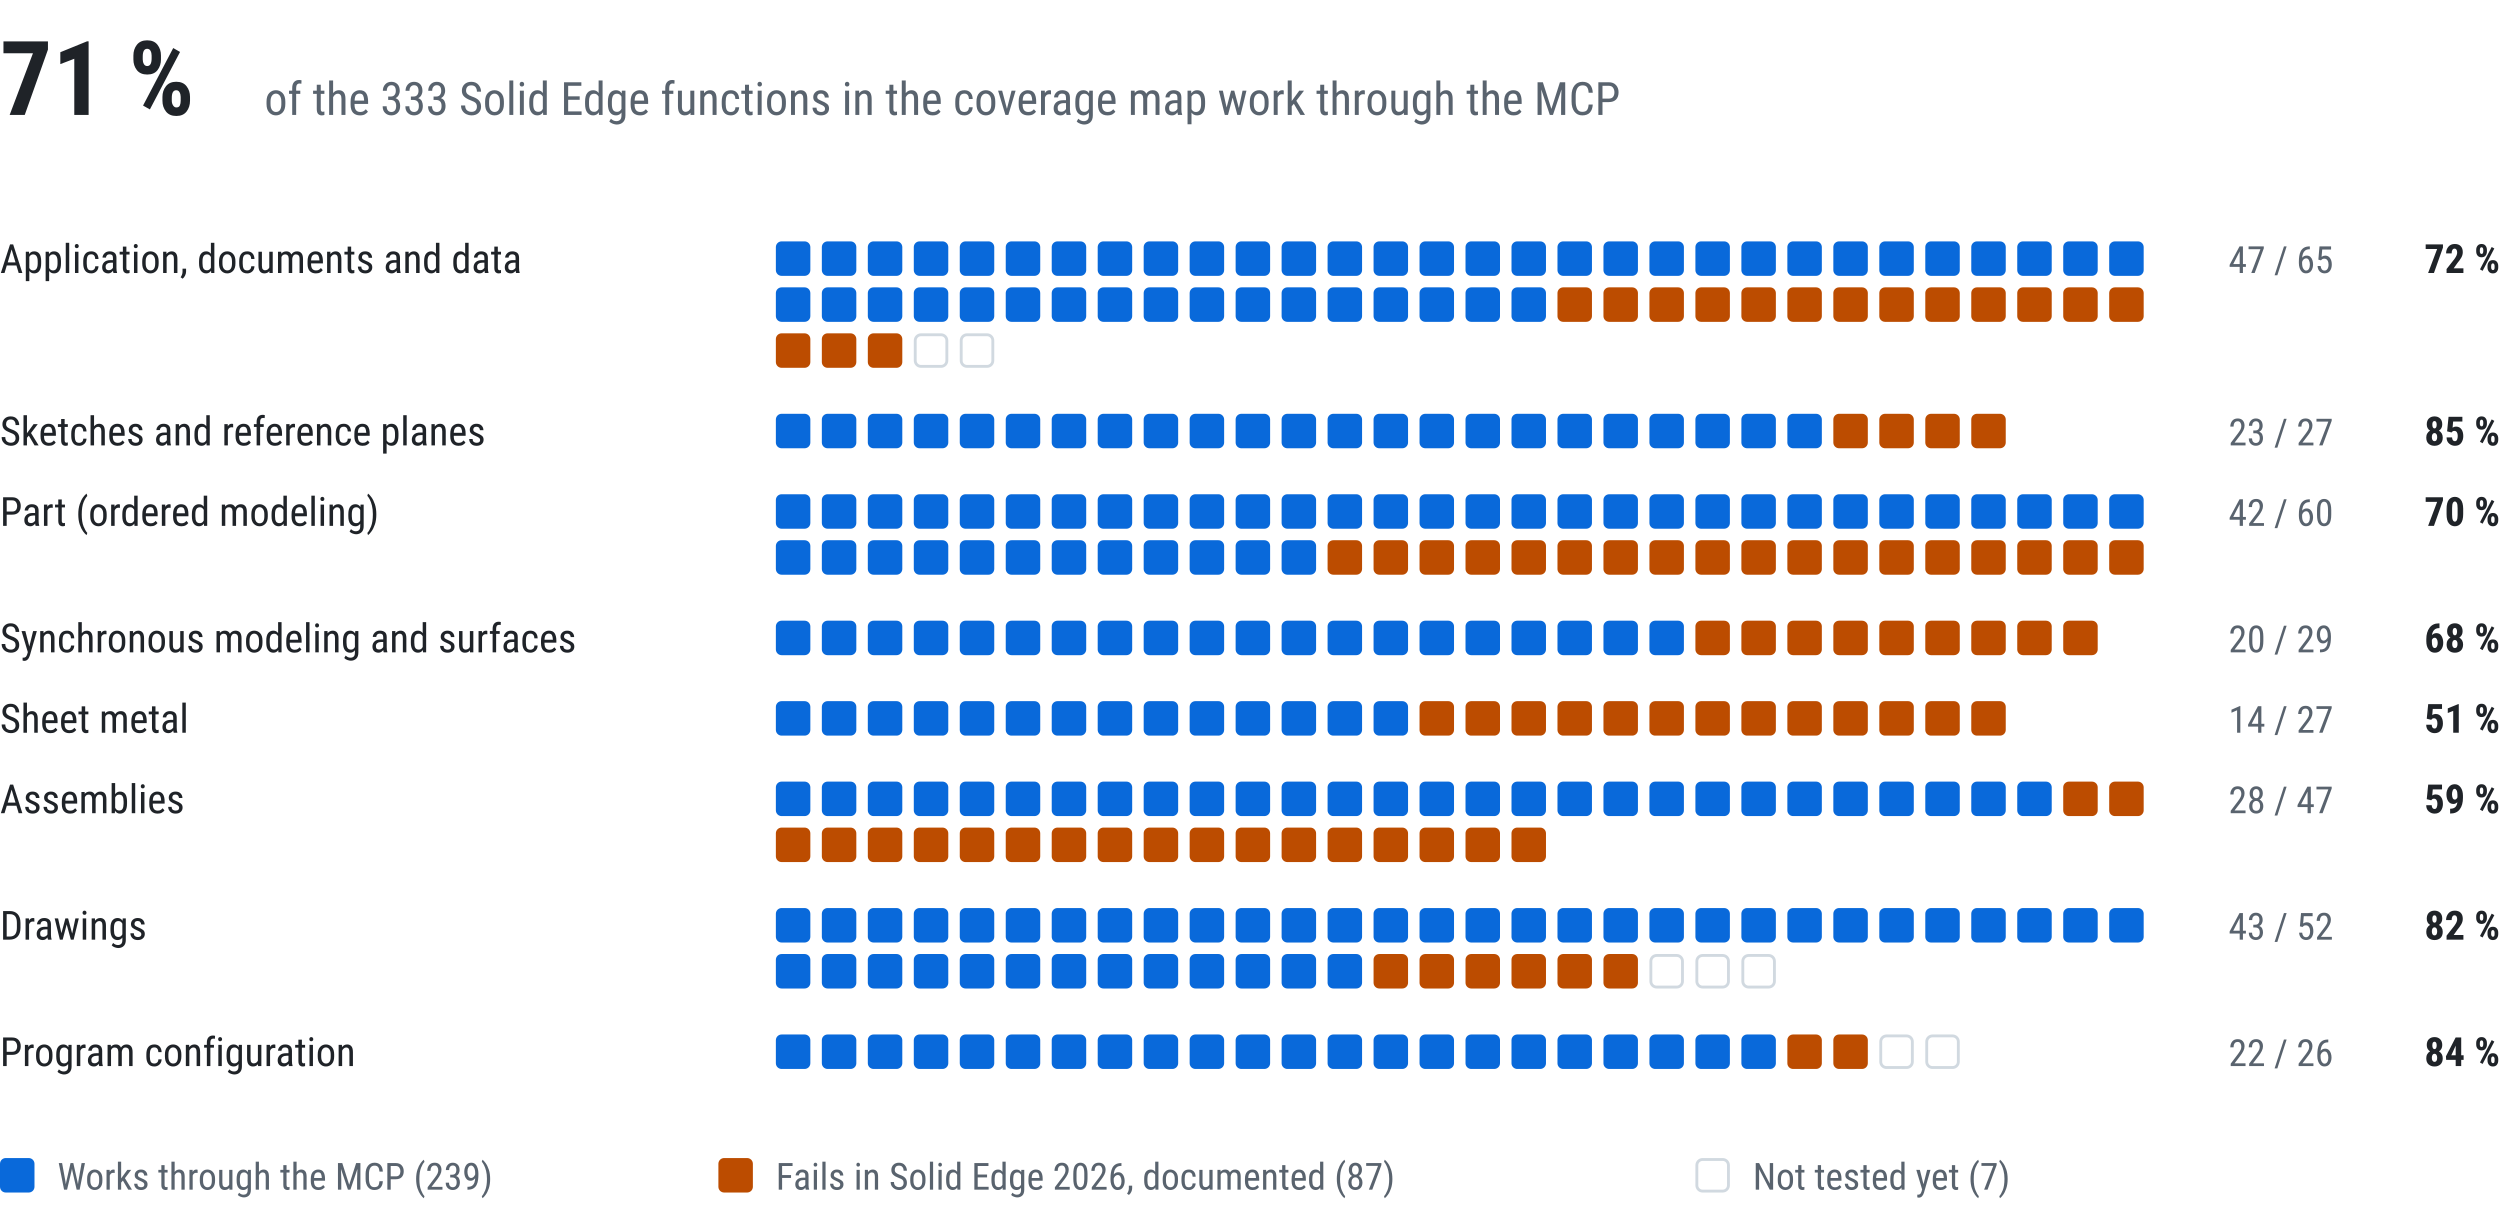
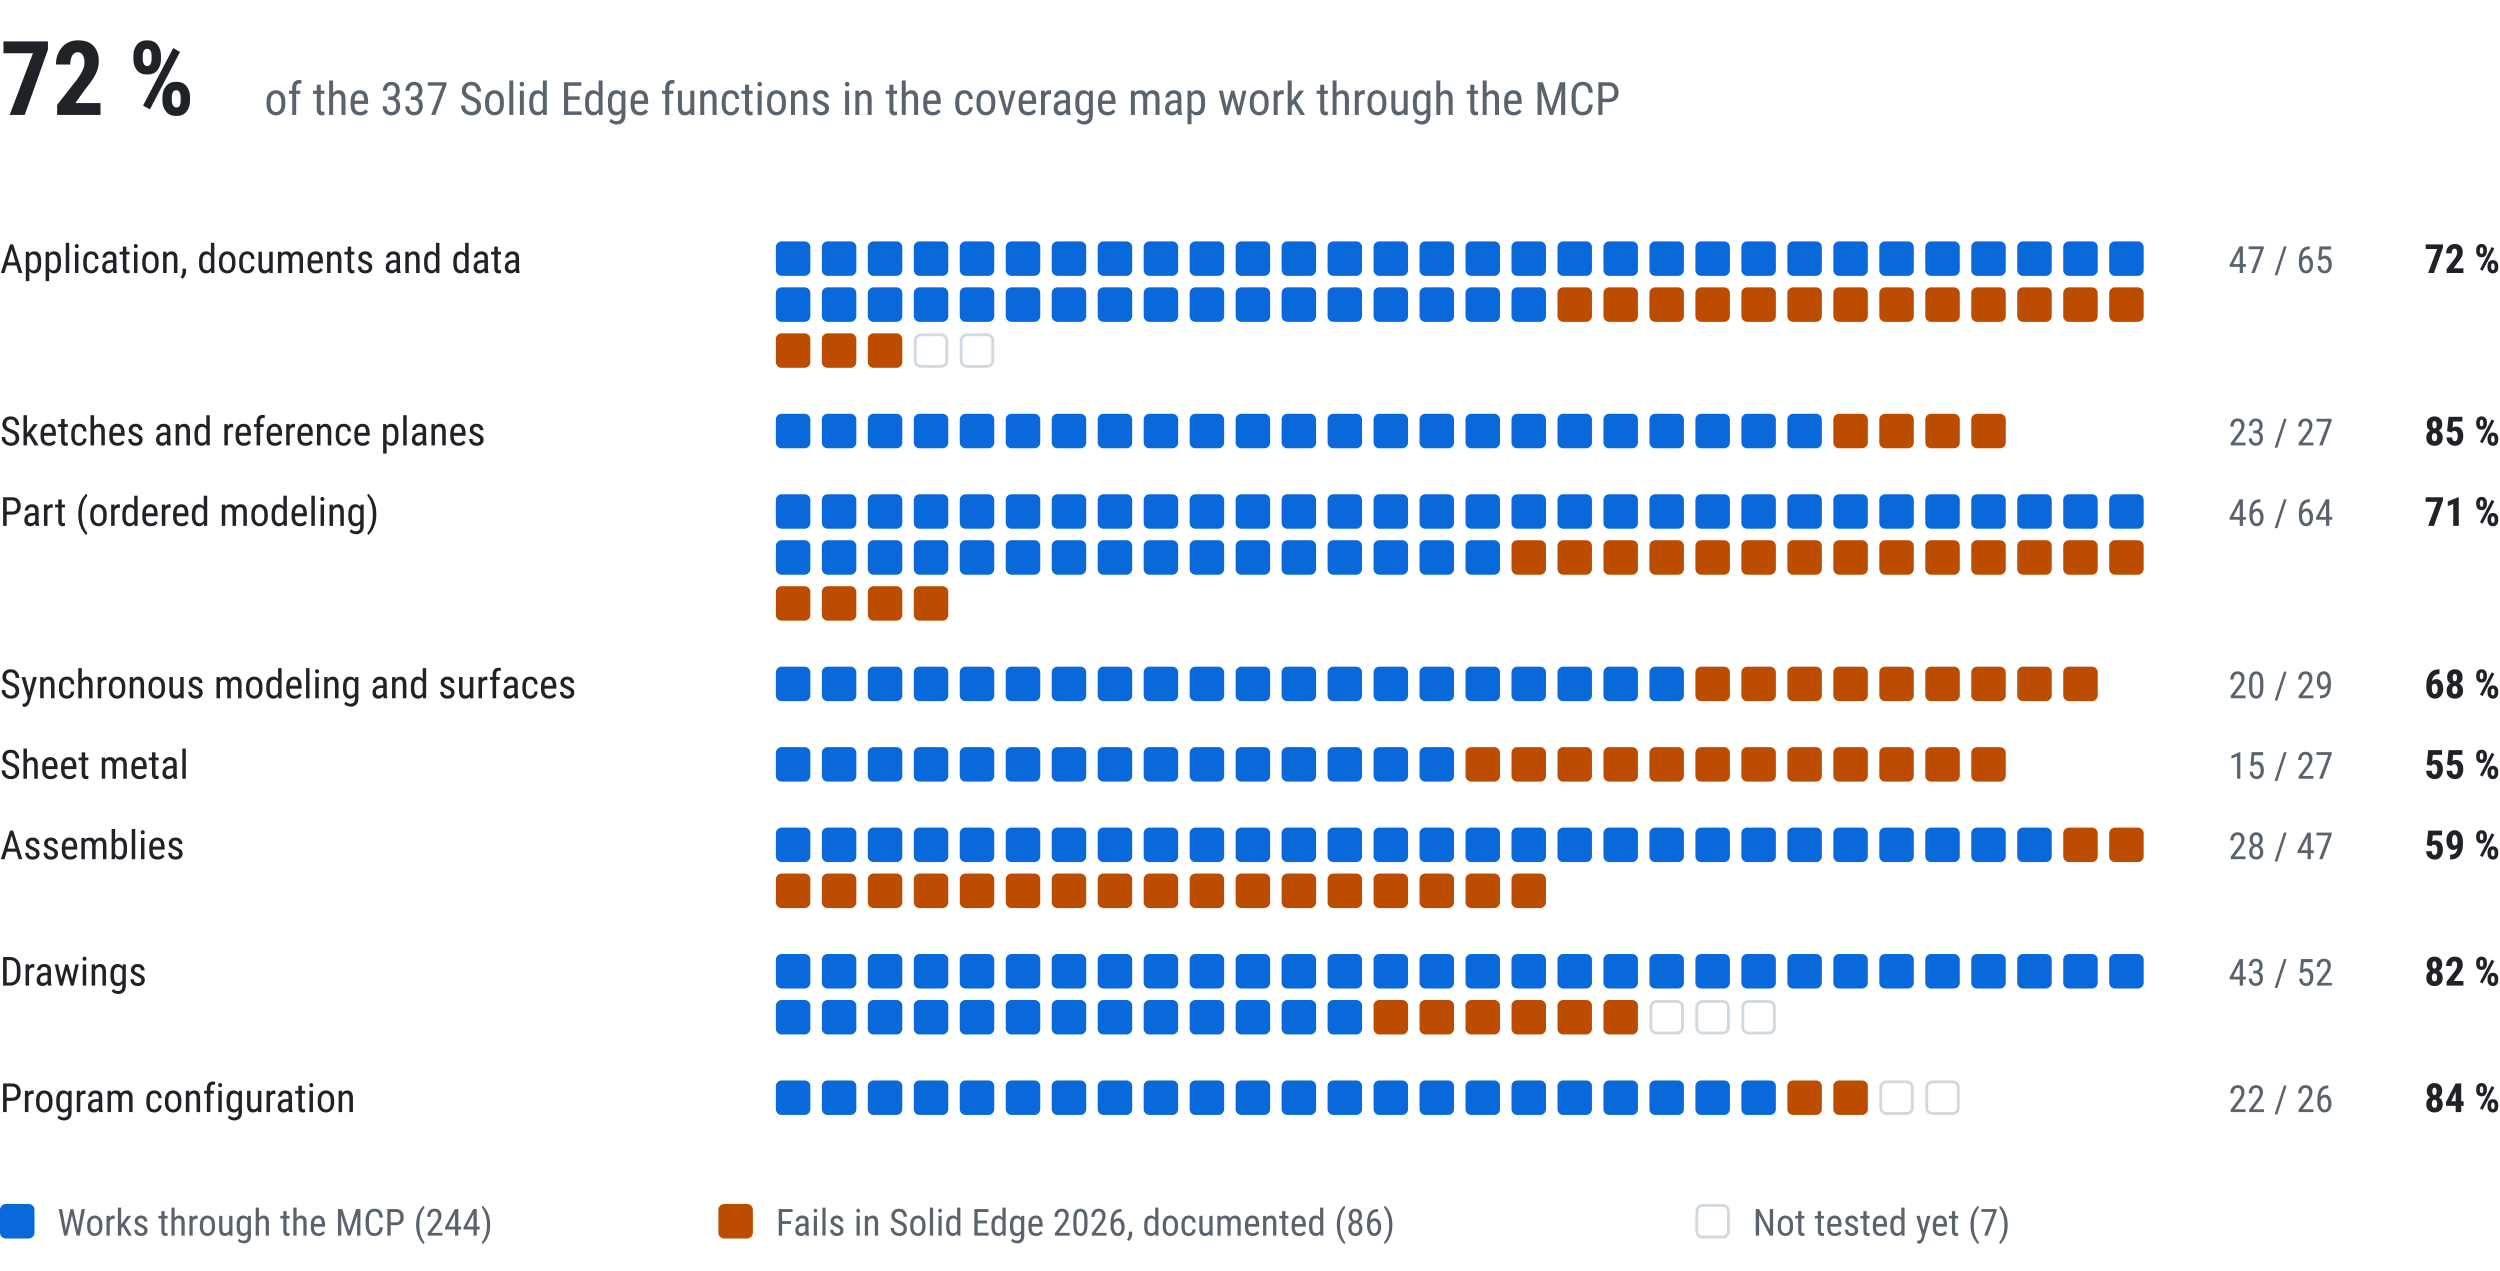
- <svg xmlns="http://www.w3.org/2000/svg" width="870" height="426" viewBox="0 0 870 426" role="img" aria-labelledby="title desc">
+ <svg xmlns="http://www.w3.org/2000/svg" width="870" height="442" viewBox="0 0 870 442" role="img" aria-labelledby="title desc">
  <g font-family="Bahnschrift, 'DIN Alternate', 'DIN 1451', D-DIN, Barlow, 'Roboto Condensed', 'Arial Narrow', sans-serif">
-     <text x="0" y="40" font-size="36" font-weight="600" fill="#1f2328">71 %</text>
-     <text x="92" y="40" font-size="16" fill="#59636e">of the 333 Solid Edge functions in the coverage map work through the MCP</text>
+     <text x="0" y="40" font-size="36" font-weight="600" fill="#1f2328">72 %</text>
+     <text x="92" y="40" font-size="16" fill="#59636e">of the 337 Solid Edge functions in the coverage map work through the MCP</text>
    <text x="0" y="95" font-size="14" fill="#1f2328">Application, documents and data</text>
    <rect x="270" y="84" width="12" height="12" rx="2" fill="#0969da" />
    <rect x="286" y="84" width="12" height="12" rx="2" fill="#0969da" />
    <rect x="302" y="84" width="12" height="12" rx="2" fill="#0969da" />
    <rect x="318" y="84" width="12" height="12" rx="2" fill="#0969da" />
    <rect x="334" y="84" width="12" height="12" rx="2" fill="#0969da" />
    <rect x="350" y="84" width="12" height="12" rx="2" fill="#0969da" />
    <rect x="366" y="84" width="12" height="12" rx="2" fill="#0969da" />
    <rect x="382" y="84" width="12" height="12" rx="2" fill="#0969da" />
    <rect x="398" y="84" width="12" height="12" rx="2" fill="#0969da" />
    <rect x="414" y="84" width="12" height="12" rx="2" fill="#0969da" />
    <rect x="430" y="84" width="12" height="12" rx="2" fill="#0969da" />
    <rect x="446" y="84" width="12" height="12" rx="2" fill="#0969da" />
    <rect x="462" y="84" width="12" height="12" rx="2" fill="#0969da" />
    <rect x="478" y="84" width="12" height="12" rx="2" fill="#0969da" />
    <rect x="494" y="84" width="12" height="12" rx="2" fill="#0969da" />
    <rect x="510" y="84" width="12" height="12" rx="2" fill="#0969da" />
    <rect x="526" y="84" width="12" height="12" rx="2" fill="#0969da" />
    <rect x="542" y="84" width="12" height="12" rx="2" fill="#0969da" />
    <rect x="558" y="84" width="12" height="12" rx="2" fill="#0969da" />
    <rect x="574" y="84" width="12" height="12" rx="2" fill="#0969da" />
    <rect x="590" y="84" width="12" height="12" rx="2" fill="#0969da" />
    <rect x="606" y="84" width="12" height="12" rx="2" fill="#0969da" />
    <rect x="622" y="84" width="12" height="12" rx="2" fill="#0969da" />
    <rect x="638" y="84" width="12" height="12" rx="2" fill="#0969da" />
    <rect x="654" y="84" width="12" height="12" rx="2" fill="#0969da" />
    <rect x="670" y="84" width="12" height="12" rx="2" fill="#0969da" />
    <rect x="686" y="84" width="12" height="12" rx="2" fill="#0969da" />
    <rect x="702" y="84" width="12" height="12" rx="2" fill="#0969da" />
    <rect x="718" y="84" width="12" height="12" rx="2" fill="#0969da" />
    <rect x="734" y="84" width="12" height="12" rx="2" fill="#0969da" />
    <rect x="270" y="100" width="12" height="12" rx="2" fill="#0969da" />
    <rect x="286" y="100" width="12" height="12" rx="2" fill="#0969da" />
    <rect x="302" y="100" width="12" height="12" rx="2" fill="#0969da" />
    <rect x="318" y="100" width="12" height="12" rx="2" fill="#0969da" />
    <rect x="334" y="100" width="12" height="12" rx="2" fill="#0969da" />
    <rect x="350" y="100" width="12" height="12" rx="2" fill="#0969da" />
    <rect x="366" y="100" width="12" height="12" rx="2" fill="#0969da" />
    <rect x="382" y="100" width="12" height="12" rx="2" fill="#0969da" />
    <rect x="398" y="100" width="12" height="12" rx="2" fill="#0969da" />
    <rect x="414" y="100" width="12" height="12" rx="2" fill="#0969da" />
    <rect x="430" y="100" width="12" height="12" rx="2" fill="#0969da" />
    <rect x="446" y="100" width="12" height="12" rx="2" fill="#0969da" />
    <rect x="462" y="100" width="12" height="12" rx="2" fill="#0969da" />
    <rect x="478" y="100" width="12" height="12" rx="2" fill="#0969da" />
    <rect x="494" y="100" width="12" height="12" rx="2" fill="#0969da" />
    <rect x="510" y="100" width="12" height="12" rx="2" fill="#0969da" />
    <rect x="526" y="100" width="12" height="12" rx="2" fill="#0969da" />
    <rect x="542" y="100" width="12" height="12" rx="2" fill="#bc4c00" />
    <rect x="558" y="100" width="12" height="12" rx="2" fill="#bc4c00" />
    <rect x="574" y="100" width="12" height="12" rx="2" fill="#bc4c00" />
    <rect x="590" y="100" width="12" height="12" rx="2" fill="#bc4c00" />
    <rect x="606" y="100" width="12" height="12" rx="2" fill="#bc4c00" />
    <rect x="622" y="100" width="12" height="12" rx="2" fill="#bc4c00" />
    <rect x="638" y="100" width="12" height="12" rx="2" fill="#bc4c00" />
    <rect x="654" y="100" width="12" height="12" rx="2" fill="#bc4c00" />
    <rect x="670" y="100" width="12" height="12" rx="2" fill="#bc4c00" />
    <rect x="686" y="100" width="12" height="12" rx="2" fill="#bc4c00" />
    <rect x="702" y="100" width="12" height="12" rx="2" fill="#bc4c00" />
    <rect x="718" y="100" width="12" height="12" rx="2" fill="#bc4c00" />
    <rect x="734" y="100" width="12" height="12" rx="2" fill="#bc4c00" />
    <rect x="270" y="116" width="12" height="12" rx="2" fill="#bc4c00" />
    <rect x="286" y="116" width="12" height="12" rx="2" fill="#bc4c00" />
    <rect x="302" y="116" width="12" height="12" rx="2" fill="#bc4c00" />
    <rect x="318.5" y="116.5" width="11" height="11" rx="2" fill="none" stroke="#d1d9e0" />
    <rect x="334.5" y="116.5" width="11" height="11" rx="2" fill="none" stroke="#d1d9e0" />
    <text x="812" y="95" font-size="13" text-anchor="end" fill="#59636e">47 / 65</text>
    <text x="870" y="95" font-size="14" font-weight="600" text-anchor="end" fill="#1f2328">72 %</text>
    <text x="0" y="155" font-size="14" fill="#1f2328">Sketches and reference planes</text>
    <rect x="270" y="144" width="12" height="12" rx="2" fill="#0969da" />
    <rect x="286" y="144" width="12" height="12" rx="2" fill="#0969da" />
    <rect x="302" y="144" width="12" height="12" rx="2" fill="#0969da" />
    <rect x="318" y="144" width="12" height="12" rx="2" fill="#0969da" />
    <rect x="334" y="144" width="12" height="12" rx="2" fill="#0969da" />
    <rect x="350" y="144" width="12" height="12" rx="2" fill="#0969da" />
    <rect x="366" y="144" width="12" height="12" rx="2" fill="#0969da" />
    <rect x="382" y="144" width="12" height="12" rx="2" fill="#0969da" />
    <rect x="398" y="144" width="12" height="12" rx="2" fill="#0969da" />
    <rect x="414" y="144" width="12" height="12" rx="2" fill="#0969da" />
    <rect x="430" y="144" width="12" height="12" rx="2" fill="#0969da" />
    <rect x="446" y="144" width="12" height="12" rx="2" fill="#0969da" />
    <rect x="462" y="144" width="12" height="12" rx="2" fill="#0969da" />
    <rect x="478" y="144" width="12" height="12" rx="2" fill="#0969da" />
    <rect x="494" y="144" width="12" height="12" rx="2" fill="#0969da" />
    <rect x="510" y="144" width="12" height="12" rx="2" fill="#0969da" />
    <rect x="526" y="144" width="12" height="12" rx="2" fill="#0969da" />
    <rect x="542" y="144" width="12" height="12" rx="2" fill="#0969da" />
    <rect x="558" y="144" width="12" height="12" rx="2" fill="#0969da" />
    <rect x="574" y="144" width="12" height="12" rx="2" fill="#0969da" />
    <rect x="590" y="144" width="12" height="12" rx="2" fill="#0969da" />
    <rect x="606" y="144" width="12" height="12" rx="2" fill="#0969da" />
    <rect x="622" y="144" width="12" height="12" rx="2" fill="#0969da" />
    <rect x="638" y="144" width="12" height="12" rx="2" fill="#bc4c00" />
    <rect x="654" y="144" width="12" height="12" rx="2" fill="#bc4c00" />
    <rect x="670" y="144" width="12" height="12" rx="2" fill="#bc4c00" />
    <rect x="686" y="144" width="12" height="12" rx="2" fill="#bc4c00" />
    <text x="812" y="155" font-size="13" text-anchor="end" fill="#59636e">23 / 27</text>
    <text x="870" y="155" font-size="14" font-weight="600" text-anchor="end" fill="#1f2328">85 %</text>
    <text x="0" y="183" font-size="14" fill="#1f2328">Part (ordered modeling)</text>
    <rect x="270" y="172" width="12" height="12" rx="2" fill="#0969da" />
    <rect x="286" y="172" width="12" height="12" rx="2" fill="#0969da" />
    <rect x="302" y="172" width="12" height="12" rx="2" fill="#0969da" />
    <rect x="318" y="172" width="12" height="12" rx="2" fill="#0969da" />
    <rect x="334" y="172" width="12" height="12" rx="2" fill="#0969da" />
    <rect x="350" y="172" width="12" height="12" rx="2" fill="#0969da" />
    <rect x="366" y="172" width="12" height="12" rx="2" fill="#0969da" />
    <rect x="382" y="172" width="12" height="12" rx="2" fill="#0969da" />
    <rect x="398" y="172" width="12" height="12" rx="2" fill="#0969da" />
    <rect x="414" y="172" width="12" height="12" rx="2" fill="#0969da" />
    <rect x="430" y="172" width="12" height="12" rx="2" fill="#0969da" />
    <rect x="446" y="172" width="12" height="12" rx="2" fill="#0969da" />
    <rect x="462" y="172" width="12" height="12" rx="2" fill="#0969da" />
    <rect x="478" y="172" width="12" height="12" rx="2" fill="#0969da" />
    <rect x="494" y="172" width="12" height="12" rx="2" fill="#0969da" />
    <rect x="510" y="172" width="12" height="12" rx="2" fill="#0969da" />
    <rect x="526" y="172" width="12" height="12" rx="2" fill="#0969da" />
    <rect x="542" y="172" width="12" height="12" rx="2" fill="#0969da" />
    <rect x="558" y="172" width="12" height="12" rx="2" fill="#0969da" />
    <rect x="574" y="172" width="12" height="12" rx="2" fill="#0969da" />
    <rect x="590" y="172" width="12" height="12" rx="2" fill="#0969da" />
    <rect x="606" y="172" width="12" height="12" rx="2" fill="#0969da" />
    <rect x="622" y="172" width="12" height="12" rx="2" fill="#0969da" />
    <rect x="638" y="172" width="12" height="12" rx="2" fill="#0969da" />
    <rect x="654" y="172" width="12" height="12" rx="2" fill="#0969da" />
    <rect x="670" y="172" width="12" height="12" rx="2" fill="#0969da" />
    <rect x="686" y="172" width="12" height="12" rx="2" fill="#0969da" />
    <rect x="702" y="172" width="12" height="12" rx="2" fill="#0969da" />
    <rect x="718" y="172" width="12" height="12" rx="2" fill="#0969da" />
    <rect x="734" y="172" width="12" height="12" rx="2" fill="#0969da" />
    <rect x="270" y="188" width="12" height="12" rx="2" fill="#0969da" />
    <rect x="286" y="188" width="12" height="12" rx="2" fill="#0969da" />
    <rect x="302" y="188" width="12" height="12" rx="2" fill="#0969da" />
    <rect x="318" y="188" width="12" height="12" rx="2" fill="#0969da" />
    <rect x="334" y="188" width="12" height="12" rx="2" fill="#0969da" />
    <rect x="350" y="188" width="12" height="12" rx="2" fill="#0969da" />
    <rect x="366" y="188" width="12" height="12" rx="2" fill="#0969da" />
    <rect x="382" y="188" width="12" height="12" rx="2" fill="#0969da" />
    <rect x="398" y="188" width="12" height="12" rx="2" fill="#0969da" />
    <rect x="414" y="188" width="12" height="12" rx="2" fill="#0969da" />
    <rect x="430" y="188" width="12" height="12" rx="2" fill="#0969da" />
    <rect x="446" y="188" width="12" height="12" rx="2" fill="#0969da" />
-     <rect x="462" y="188" width="12" height="12" rx="2" fill="#bc4c00" />
-     <rect x="478" y="188" width="12" height="12" rx="2" fill="#bc4c00" />
-     <rect x="494" y="188" width="12" height="12" rx="2" fill="#bc4c00" />
-     <rect x="510" y="188" width="12" height="12" rx="2" fill="#bc4c00" />
+     <rect x="462" y="188" width="12" height="12" rx="2" fill="#0969da" />
+     <rect x="478" y="188" width="12" height="12" rx="2" fill="#0969da" />
+     <rect x="494" y="188" width="12" height="12" rx="2" fill="#0969da" />
+     <rect x="510" y="188" width="12" height="12" rx="2" fill="#0969da" />
    <rect x="526" y="188" width="12" height="12" rx="2" fill="#bc4c00" />
    <rect x="542" y="188" width="12" height="12" rx="2" fill="#bc4c00" />
    <rect x="558" y="188" width="12" height="12" rx="2" fill="#bc4c00" />
    <rect x="574" y="188" width="12" height="12" rx="2" fill="#bc4c00" />
    <rect x="590" y="188" width="12" height="12" rx="2" fill="#bc4c00" />
    <rect x="606" y="188" width="12" height="12" rx="2" fill="#bc4c00" />
    <rect x="622" y="188" width="12" height="12" rx="2" fill="#bc4c00" />
    <rect x="638" y="188" width="12" height="12" rx="2" fill="#bc4c00" />
    <rect x="654" y="188" width="12" height="12" rx="2" fill="#bc4c00" />
    <rect x="670" y="188" width="12" height="12" rx="2" fill="#bc4c00" />
    <rect x="686" y="188" width="12" height="12" rx="2" fill="#bc4c00" />
    <rect x="702" y="188" width="12" height="12" rx="2" fill="#bc4c00" />
    <rect x="718" y="188" width="12" height="12" rx="2" fill="#bc4c00" />
    <rect x="734" y="188" width="12" height="12" rx="2" fill="#bc4c00" />
-     <text x="812" y="183" font-size="13" text-anchor="end" fill="#59636e">42 / 60</text>
-     <text x="870" y="183" font-size="14" font-weight="600" text-anchor="end" fill="#1f2328">70 %</text>
-     <text x="0" y="227" font-size="14" fill="#1f2328">Synchronous modeling and surfaces</text>
-     <rect x="270" y="216" width="12" height="12" rx="2" fill="#0969da" />
-     <rect x="286" y="216" width="12" height="12" rx="2" fill="#0969da" />
-     <rect x="302" y="216" width="12" height="12" rx="2" fill="#0969da" />
-     <rect x="318" y="216" width="12" height="12" rx="2" fill="#0969da" />
-     <rect x="334" y="216" width="12" height="12" rx="2" fill="#0969da" />
-     <rect x="350" y="216" width="12" height="12" rx="2" fill="#0969da" />
-     <rect x="366" y="216" width="12" height="12" rx="2" fill="#0969da" />
-     <rect x="382" y="216" width="12" height="12" rx="2" fill="#0969da" />
-     <rect x="398" y="216" width="12" height="12" rx="2" fill="#0969da" />
-     <rect x="414" y="216" width="12" height="12" rx="2" fill="#0969da" />
-     <rect x="430" y="216" width="12" height="12" rx="2" fill="#0969da" />
-     <rect x="446" y="216" width="12" height="12" rx="2" fill="#0969da" />
-     <rect x="462" y="216" width="12" height="12" rx="2" fill="#0969da" />
-     <rect x="478" y="216" width="12" height="12" rx="2" fill="#0969da" />
-     <rect x="494" y="216" width="12" height="12" rx="2" fill="#0969da" />
-     <rect x="510" y="216" width="12" height="12" rx="2" fill="#0969da" />
-     <rect x="526" y="216" width="12" height="12" rx="2" fill="#0969da" />
-     <rect x="542" y="216" width="12" height="12" rx="2" fill="#0969da" />
-     <rect x="558" y="216" width="12" height="12" rx="2" fill="#0969da" />
-     <rect x="574" y="216" width="12" height="12" rx="2" fill="#0969da" />
-     <rect x="590" y="216" width="12" height="12" rx="2" fill="#bc4c00" />
-     <rect x="606" y="216" width="12" height="12" rx="2" fill="#bc4c00" />
-     <rect x="622" y="216" width="12" height="12" rx="2" fill="#bc4c00" />
-     <rect x="638" y="216" width="12" height="12" rx="2" fill="#bc4c00" />
-     <rect x="654" y="216" width="12" height="12" rx="2" fill="#bc4c00" />
-     <rect x="670" y="216" width="12" height="12" rx="2" fill="#bc4c00" />
-     <rect x="686" y="216" width="12" height="12" rx="2" fill="#bc4c00" />
-     <rect x="702" y="216" width="12" height="12" rx="2" fill="#bc4c00" />
-     <rect x="718" y="216" width="12" height="12" rx="2" fill="#bc4c00" />
-     <text x="812" y="227" font-size="13" text-anchor="end" fill="#59636e">20 / 29</text>
-     <text x="870" y="227" font-size="14" font-weight="600" text-anchor="end" fill="#1f2328">68 %</text>
-     <text x="0" y="255" font-size="14" fill="#1f2328">Sheet metal</text>
-     <rect x="270" y="244" width="12" height="12" rx="2" fill="#0969da" />
-     <rect x="286" y="244" width="12" height="12" rx="2" fill="#0969da" />
-     <rect x="302" y="244" width="12" height="12" rx="2" fill="#0969da" />
-     <rect x="318" y="244" width="12" height="12" rx="2" fill="#0969da" />
-     <rect x="334" y="244" width="12" height="12" rx="2" fill="#0969da" />
-     <rect x="350" y="244" width="12" height="12" rx="2" fill="#0969da" />
-     <rect x="366" y="244" width="12" height="12" rx="2" fill="#0969da" />
-     <rect x="382" y="244" width="12" height="12" rx="2" fill="#0969da" />
-     <rect x="398" y="244" width="12" height="12" rx="2" fill="#0969da" />
-     <rect x="414" y="244" width="12" height="12" rx="2" fill="#0969da" />
-     <rect x="430" y="244" width="12" height="12" rx="2" fill="#0969da" />
-     <rect x="446" y="244" width="12" height="12" rx="2" fill="#0969da" />
-     <rect x="462" y="244" width="12" height="12" rx="2" fill="#0969da" />
-     <rect x="478" y="244" width="12" height="12" rx="2" fill="#0969da" />
-     <rect x="494" y="244" width="12" height="12" rx="2" fill="#bc4c00" />
-     <rect x="510" y="244" width="12" height="12" rx="2" fill="#bc4c00" />
-     <rect x="526" y="244" width="12" height="12" rx="2" fill="#bc4c00" />
-     <rect x="542" y="244" width="12" height="12" rx="2" fill="#bc4c00" />
-     <rect x="558" y="244" width="12" height="12" rx="2" fill="#bc4c00" />
-     <rect x="574" y="244" width="12" height="12" rx="2" fill="#bc4c00" />
-     <rect x="590" y="244" width="12" height="12" rx="2" fill="#bc4c00" />
-     <rect x="606" y="244" width="12" height="12" rx="2" fill="#bc4c00" />
-     <rect x="622" y="244" width="12" height="12" rx="2" fill="#bc4c00" />
-     <rect x="638" y="244" width="12" height="12" rx="2" fill="#bc4c00" />
-     <rect x="654" y="244" width="12" height="12" rx="2" fill="#bc4c00" />
-     <rect x="670" y="244" width="12" height="12" rx="2" fill="#bc4c00" />
-     <rect x="686" y="244" width="12" height="12" rx="2" fill="#bc4c00" />
-     <text x="812" y="255" font-size="13" text-anchor="end" fill="#59636e">14 / 27</text>
-     <text x="870" y="255" font-size="14" font-weight="600" text-anchor="end" fill="#1f2328">51 %</text>
-     <text x="0" y="283" font-size="14" fill="#1f2328">Assemblies</text>
-     <rect x="270" y="272" width="12" height="12" rx="2" fill="#0969da" />
-     <rect x="286" y="272" width="12" height="12" rx="2" fill="#0969da" />
-     <rect x="302" y="272" width="12" height="12" rx="2" fill="#0969da" />
-     <rect x="318" y="272" width="12" height="12" rx="2" fill="#0969da" />
-     <rect x="334" y="272" width="12" height="12" rx="2" fill="#0969da" />
-     <rect x="350" y="272" width="12" height="12" rx="2" fill="#0969da" />
-     <rect x="366" y="272" width="12" height="12" rx="2" fill="#0969da" />
-     <rect x="382" y="272" width="12" height="12" rx="2" fill="#0969da" />
-     <rect x="398" y="272" width="12" height="12" rx="2" fill="#0969da" />
-     <rect x="414" y="272" width="12" height="12" rx="2" fill="#0969da" />
-     <rect x="430" y="272" width="12" height="12" rx="2" fill="#0969da" />
-     <rect x="446" y="272" width="12" height="12" rx="2" fill="#0969da" />
-     <rect x="462" y="272" width="12" height="12" rx="2" fill="#0969da" />
-     <rect x="478" y="272" width="12" height="12" rx="2" fill="#0969da" />
-     <rect x="494" y="272" width="12" height="12" rx="2" fill="#0969da" />
-     <rect x="510" y="272" width="12" height="12" rx="2" fill="#0969da" />
-     <rect x="526" y="272" width="12" height="12" rx="2" fill="#0969da" />
-     <rect x="542" y="272" width="12" height="12" rx="2" fill="#0969da" />
-     <rect x="558" y="272" width="12" height="12" rx="2" fill="#0969da" />
-     <rect x="574" y="272" width="12" height="12" rx="2" fill="#0969da" />
-     <rect x="590" y="272" width="12" height="12" rx="2" fill="#0969da" />
-     <rect x="606" y="272" width="12" height="12" rx="2" fill="#0969da" />
-     <rect x="622" y="272" width="12" height="12" rx="2" fill="#0969da" />
-     <rect x="638" y="272" width="12" height="12" rx="2" fill="#0969da" />
-     <rect x="654" y="272" width="12" height="12" rx="2" fill="#0969da" />
-     <rect x="670" y="272" width="12" height="12" rx="2" fill="#0969da" />
-     <rect x="686" y="272" width="12" height="12" rx="2" fill="#0969da" />
-     <rect x="702" y="272" width="12" height="12" rx="2" fill="#0969da" />
-     <rect x="718" y="272" width="12" height="12" rx="2" fill="#bc4c00" />
-     <rect x="734" y="272" width="12" height="12" rx="2" fill="#bc4c00" />
-     <rect x="270" y="288" width="12" height="12" rx="2" fill="#bc4c00" />
-     <rect x="286" y="288" width="12" height="12" rx="2" fill="#bc4c00" />
-     <rect x="302" y="288" width="12" height="12" rx="2" fill="#bc4c00" />
-     <rect x="318" y="288" width="12" height="12" rx="2" fill="#bc4c00" />
-     <rect x="334" y="288" width="12" height="12" rx="2" fill="#bc4c00" />
-     <rect x="350" y="288" width="12" height="12" rx="2" fill="#bc4c00" />
-     <rect x="366" y="288" width="12" height="12" rx="2" fill="#bc4c00" />
-     <rect x="382" y="288" width="12" height="12" rx="2" fill="#bc4c00" />
-     <rect x="398" y="288" width="12" height="12" rx="2" fill="#bc4c00" />
-     <rect x="414" y="288" width="12" height="12" rx="2" fill="#bc4c00" />
-     <rect x="430" y="288" width="12" height="12" rx="2" fill="#bc4c00" />
-     <rect x="446" y="288" width="12" height="12" rx="2" fill="#bc4c00" />
-     <rect x="462" y="288" width="12" height="12" rx="2" fill="#bc4c00" />
-     <rect x="478" y="288" width="12" height="12" rx="2" fill="#bc4c00" />
-     <rect x="494" y="288" width="12" height="12" rx="2" fill="#bc4c00" />
-     <rect x="510" y="288" width="12" height="12" rx="2" fill="#bc4c00" />
-     <rect x="526" y="288" width="12" height="12" rx="2" fill="#bc4c00" />
-     <text x="812" y="283" font-size="13" text-anchor="end" fill="#59636e">28 / 47</text>
-     <text x="870" y="283" font-size="14" font-weight="600" text-anchor="end" fill="#1f2328">59 %</text>
-     <text x="0" y="327" font-size="14" fill="#1f2328">Drawings</text>
-     <rect x="270" y="316" width="12" height="12" rx="2" fill="#0969da" />
-     <rect x="286" y="316" width="12" height="12" rx="2" fill="#0969da" />
-     <rect x="302" y="316" width="12" height="12" rx="2" fill="#0969da" />
-     <rect x="318" y="316" width="12" height="12" rx="2" fill="#0969da" />
-     <rect x="334" y="316" width="12" height="12" rx="2" fill="#0969da" />
-     <rect x="350" y="316" width="12" height="12" rx="2" fill="#0969da" />
-     <rect x="366" y="316" width="12" height="12" rx="2" fill="#0969da" />
-     <rect x="382" y="316" width="12" height="12" rx="2" fill="#0969da" />
-     <rect x="398" y="316" width="12" height="12" rx="2" fill="#0969da" />
-     <rect x="414" y="316" width="12" height="12" rx="2" fill="#0969da" />
-     <rect x="430" y="316" width="12" height="12" rx="2" fill="#0969da" />
-     <rect x="446" y="316" width="12" height="12" rx="2" fill="#0969da" />
-     <rect x="462" y="316" width="12" height="12" rx="2" fill="#0969da" />
-     <rect x="478" y="316" width="12" height="12" rx="2" fill="#0969da" />
-     <rect x="494" y="316" width="12" height="12" rx="2" fill="#0969da" />
-     <rect x="510" y="316" width="12" height="12" rx="2" fill="#0969da" />
-     <rect x="526" y="316" width="12" height="12" rx="2" fill="#0969da" />
-     <rect x="542" y="316" width="12" height="12" rx="2" fill="#0969da" />
-     <rect x="558" y="316" width="12" height="12" rx="2" fill="#0969da" />
-     <rect x="574" y="316" width="12" height="12" rx="2" fill="#0969da" />
-     <rect x="590" y="316" width="12" height="12" rx="2" fill="#0969da" />
-     <rect x="606" y="316" width="12" height="12" rx="2" fill="#0969da" />
-     <rect x="622" y="316" width="12" height="12" rx="2" fill="#0969da" />
-     <rect x="638" y="316" width="12" height="12" rx="2" fill="#0969da" />
-     <rect x="654" y="316" width="12" height="12" rx="2" fill="#0969da" />
-     <rect x="670" y="316" width="12" height="12" rx="2" fill="#0969da" />
-     <rect x="686" y="316" width="12" height="12" rx="2" fill="#0969da" />
-     <rect x="702" y="316" width="12" height="12" rx="2" fill="#0969da" />
-     <rect x="718" y="316" width="12" height="12" rx="2" fill="#0969da" />
-     <rect x="734" y="316" width="12" height="12" rx="2" fill="#0969da" />
+     <rect x="270" y="204" width="12" height="12" rx="2" fill="#bc4c00" />
+     <rect x="286" y="204" width="12" height="12" rx="2" fill="#bc4c00" />
+     <rect x="302" y="204" width="12" height="12" rx="2" fill="#bc4c00" />
+     <rect x="318" y="204" width="12" height="12" rx="2" fill="#bc4c00" />
+     <text x="812" y="183" font-size="13" text-anchor="end" fill="#59636e">46 / 64</text>
+     <text x="870" y="183" font-size="14" font-weight="600" text-anchor="end" fill="#1f2328">71 %</text>
+     <text x="0" y="243" font-size="14" fill="#1f2328">Synchronous modeling and surfaces</text>
+     <rect x="270" y="232" width="12" height="12" rx="2" fill="#0969da" />
+     <rect x="286" y="232" width="12" height="12" rx="2" fill="#0969da" />
+     <rect x="302" y="232" width="12" height="12" rx="2" fill="#0969da" />
+     <rect x="318" y="232" width="12" height="12" rx="2" fill="#0969da" />
+     <rect x="334" y="232" width="12" height="12" rx="2" fill="#0969da" />
+     <rect x="350" y="232" width="12" height="12" rx="2" fill="#0969da" />
+     <rect x="366" y="232" width="12" height="12" rx="2" fill="#0969da" />
+     <rect x="382" y="232" width="12" height="12" rx="2" fill="#0969da" />
+     <rect x="398" y="232" width="12" height="12" rx="2" fill="#0969da" />
+     <rect x="414" y="232" width="12" height="12" rx="2" fill="#0969da" />
+     <rect x="430" y="232" width="12" height="12" rx="2" fill="#0969da" />
+     <rect x="446" y="232" width="12" height="12" rx="2" fill="#0969da" />
+     <rect x="462" y="232" width="12" height="12" rx="2" fill="#0969da" />
+     <rect x="478" y="232" width="12" height="12" rx="2" fill="#0969da" />
+     <rect x="494" y="232" width="12" height="12" rx="2" fill="#0969da" />
+     <rect x="510" y="232" width="12" height="12" rx="2" fill="#0969da" />
+     <rect x="526" y="232" width="12" height="12" rx="2" fill="#0969da" />
+     <rect x="542" y="232" width="12" height="12" rx="2" fill="#0969da" />
+     <rect x="558" y="232" width="12" height="12" rx="2" fill="#0969da" />
+     <rect x="574" y="232" width="12" height="12" rx="2" fill="#0969da" />
+     <rect x="590" y="232" width="12" height="12" rx="2" fill="#bc4c00" />
+     <rect x="606" y="232" width="12" height="12" rx="2" fill="#bc4c00" />
+     <rect x="622" y="232" width="12" height="12" rx="2" fill="#bc4c00" />
+     <rect x="638" y="232" width="12" height="12" rx="2" fill="#bc4c00" />
+     <rect x="654" y="232" width="12" height="12" rx="2" fill="#bc4c00" />
+     <rect x="670" y="232" width="12" height="12" rx="2" fill="#bc4c00" />
+     <rect x="686" y="232" width="12" height="12" rx="2" fill="#bc4c00" />
+     <rect x="702" y="232" width="12" height="12" rx="2" fill="#bc4c00" />
+     <rect x="718" y="232" width="12" height="12" rx="2" fill="#bc4c00" />
+     <text x="812" y="243" font-size="13" text-anchor="end" fill="#59636e">20 / 29</text>
+     <text x="870" y="243" font-size="14" font-weight="600" text-anchor="end" fill="#1f2328">68 %</text>
+     <text x="0" y="271" font-size="14" fill="#1f2328">Sheet metal</text>
+     <rect x="270" y="260" width="12" height="12" rx="2" fill="#0969da" />
+     <rect x="286" y="260" width="12" height="12" rx="2" fill="#0969da" />
+     <rect x="302" y="260" width="12" height="12" rx="2" fill="#0969da" />
+     <rect x="318" y="260" width="12" height="12" rx="2" fill="#0969da" />
+     <rect x="334" y="260" width="12" height="12" rx="2" fill="#0969da" />
+     <rect x="350" y="260" width="12" height="12" rx="2" fill="#0969da" />
+     <rect x="366" y="260" width="12" height="12" rx="2" fill="#0969da" />
+     <rect x="382" y="260" width="12" height="12" rx="2" fill="#0969da" />
+     <rect x="398" y="260" width="12" height="12" rx="2" fill="#0969da" />
+     <rect x="414" y="260" width="12" height="12" rx="2" fill="#0969da" />
+     <rect x="430" y="260" width="12" height="12" rx="2" fill="#0969da" />
+     <rect x="446" y="260" width="12" height="12" rx="2" fill="#0969da" />
+     <rect x="462" y="260" width="12" height="12" rx="2" fill="#0969da" />
+     <rect x="478" y="260" width="12" height="12" rx="2" fill="#0969da" />
+     <rect x="494" y="260" width="12" height="12" rx="2" fill="#0969da" />
+     <rect x="510" y="260" width="12" height="12" rx="2" fill="#bc4c00" />
+     <rect x="526" y="260" width="12" height="12" rx="2" fill="#bc4c00" />
+     <rect x="542" y="260" width="12" height="12" rx="2" fill="#bc4c00" />
+     <rect x="558" y="260" width="12" height="12" rx="2" fill="#bc4c00" />
+     <rect x="574" y="260" width="12" height="12" rx="2" fill="#bc4c00" />
+     <rect x="590" y="260" width="12" height="12" rx="2" fill="#bc4c00" />
+     <rect x="606" y="260" width="12" height="12" rx="2" fill="#bc4c00" />
+     <rect x="622" y="260" width="12" height="12" rx="2" fill="#bc4c00" />
+     <rect x="638" y="260" width="12" height="12" rx="2" fill="#bc4c00" />
+     <rect x="654" y="260" width="12" height="12" rx="2" fill="#bc4c00" />
+     <rect x="670" y="260" width="12" height="12" rx="2" fill="#bc4c00" />
+     <rect x="686" y="260" width="12" height="12" rx="2" fill="#bc4c00" />
+     <text x="812" y="271" font-size="13" text-anchor="end" fill="#59636e">15 / 27</text>
+     <text x="870" y="271" font-size="14" font-weight="600" text-anchor="end" fill="#1f2328">55 %</text>
+     <text x="0" y="299" font-size="14" fill="#1f2328">Assemblies</text>
+     <rect x="270" y="288" width="12" height="12" rx="2" fill="#0969da" />
+     <rect x="286" y="288" width="12" height="12" rx="2" fill="#0969da" />
+     <rect x="302" y="288" width="12" height="12" rx="2" fill="#0969da" />
+     <rect x="318" y="288" width="12" height="12" rx="2" fill="#0969da" />
+     <rect x="334" y="288" width="12" height="12" rx="2" fill="#0969da" />
+     <rect x="350" y="288" width="12" height="12" rx="2" fill="#0969da" />
+     <rect x="366" y="288" width="12" height="12" rx="2" fill="#0969da" />
+     <rect x="382" y="288" width="12" height="12" rx="2" fill="#0969da" />
+     <rect x="398" y="288" width="12" height="12" rx="2" fill="#0969da" />
+     <rect x="414" y="288" width="12" height="12" rx="2" fill="#0969da" />
+     <rect x="430" y="288" width="12" height="12" rx="2" fill="#0969da" />
+     <rect x="446" y="288" width="12" height="12" rx="2" fill="#0969da" />
+     <rect x="462" y="288" width="12" height="12" rx="2" fill="#0969da" />
+     <rect x="478" y="288" width="12" height="12" rx="2" fill="#0969da" />
+     <rect x="494" y="288" width="12" height="12" rx="2" fill="#0969da" />
+     <rect x="510" y="288" width="12" height="12" rx="2" fill="#0969da" />
+     <rect x="526" y="288" width="12" height="12" rx="2" fill="#0969da" />
+     <rect x="542" y="288" width="12" height="12" rx="2" fill="#0969da" />
+     <rect x="558" y="288" width="12" height="12" rx="2" fill="#0969da" />
+     <rect x="574" y="288" width="12" height="12" rx="2" fill="#0969da" />
+     <rect x="590" y="288" width="12" height="12" rx="2" fill="#0969da" />
+     <rect x="606" y="288" width="12" height="12" rx="2" fill="#0969da" />
+     <rect x="622" y="288" width="12" height="12" rx="2" fill="#0969da" />
+     <rect x="638" y="288" width="12" height="12" rx="2" fill="#0969da" />
+     <rect x="654" y="288" width="12" height="12" rx="2" fill="#0969da" />
+     <rect x="670" y="288" width="12" height="12" rx="2" fill="#0969da" />
+     <rect x="686" y="288" width="12" height="12" rx="2" fill="#0969da" />
+     <rect x="702" y="288" width="12" height="12" rx="2" fill="#0969da" />
+     <rect x="718" y="288" width="12" height="12" rx="2" fill="#bc4c00" />
+     <rect x="734" y="288" width="12" height="12" rx="2" fill="#bc4c00" />
+     <rect x="270" y="304" width="12" height="12" rx="2" fill="#bc4c00" />
+     <rect x="286" y="304" width="12" height="12" rx="2" fill="#bc4c00" />
+     <rect x="302" y="304" width="12" height="12" rx="2" fill="#bc4c00" />
+     <rect x="318" y="304" width="12" height="12" rx="2" fill="#bc4c00" />
+     <rect x="334" y="304" width="12" height="12" rx="2" fill="#bc4c00" />
+     <rect x="350" y="304" width="12" height="12" rx="2" fill="#bc4c00" />
+     <rect x="366" y="304" width="12" height="12" rx="2" fill="#bc4c00" />
+     <rect x="382" y="304" width="12" height="12" rx="2" fill="#bc4c00" />
+     <rect x="398" y="304" width="12" height="12" rx="2" fill="#bc4c00" />
+     <rect x="414" y="304" width="12" height="12" rx="2" fill="#bc4c00" />
+     <rect x="430" y="304" width="12" height="12" rx="2" fill="#bc4c00" />
+     <rect x="446" y="304" width="12" height="12" rx="2" fill="#bc4c00" />
+     <rect x="462" y="304" width="12" height="12" rx="2" fill="#bc4c00" />
+     <rect x="478" y="304" width="12" height="12" rx="2" fill="#bc4c00" />
+     <rect x="494" y="304" width="12" height="12" rx="2" fill="#bc4c00" />
+     <rect x="510" y="304" width="12" height="12" rx="2" fill="#bc4c00" />
+     <rect x="526" y="304" width="12" height="12" rx="2" fill="#bc4c00" />
+     <text x="812" y="299" font-size="13" text-anchor="end" fill="#59636e">28 / 47</text>
+     <text x="870" y="299" font-size="14" font-weight="600" text-anchor="end" fill="#1f2328">59 %</text>
+     <text x="0" y="343" font-size="14" fill="#1f2328">Drawings</text>
    <rect x="270" y="332" width="12" height="12" rx="2" fill="#0969da" />
    <rect x="286" y="332" width="12" height="12" rx="2" fill="#0969da" />
    <rect x="302" y="332" width="12" height="12" rx="2" fill="#0969da" />
    <rect x="318" y="332" width="12" height="12" rx="2" fill="#0969da" />
    <rect x="334" y="332" width="12" height="12" rx="2" fill="#0969da" />
    <rect x="350" y="332" width="12" height="12" rx="2" fill="#0969da" />
    <rect x="366" y="332" width="12" height="12" rx="2" fill="#0969da" />
    <rect x="382" y="332" width="12" height="12" rx="2" fill="#0969da" />
    <rect x="398" y="332" width="12" height="12" rx="2" fill="#0969da" />
    <rect x="414" y="332" width="12" height="12" rx="2" fill="#0969da" />
    <rect x="430" y="332" width="12" height="12" rx="2" fill="#0969da" />
    <rect x="446" y="332" width="12" height="12" rx="2" fill="#0969da" />
    <rect x="462" y="332" width="12" height="12" rx="2" fill="#0969da" />
-     <rect x="478" y="332" width="12" height="12" rx="2" fill="#bc4c00" />
-     <rect x="494" y="332" width="12" height="12" rx="2" fill="#bc4c00" />
-     <rect x="510" y="332" width="12" height="12" rx="2" fill="#bc4c00" />
-     <rect x="526" y="332" width="12" height="12" rx="2" fill="#bc4c00" />
-     <rect x="542" y="332" width="12" height="12" rx="2" fill="#bc4c00" />
-     <rect x="558" y="332" width="12" height="12" rx="2" fill="#bc4c00" />
-     <rect x="574.5" y="332.5" width="11" height="11" rx="2" fill="none" stroke="#d1d9e0" />
-     <rect x="590.5" y="332.5" width="11" height="11" rx="2" fill="none" stroke="#d1d9e0" />
-     <rect x="606.5" y="332.5" width="11" height="11" rx="2" fill="none" stroke="#d1d9e0" />
-     <text x="812" y="327" font-size="13" text-anchor="end" fill="#59636e">43 / 52</text>
-     <text x="870" y="327" font-size="14" font-weight="600" text-anchor="end" fill="#1f2328">82 %</text>
-     <text x="0" y="371" font-size="14" fill="#1f2328">Program configuration</text>
-     <rect x="270" y="360" width="12" height="12" rx="2" fill="#0969da" />
-     <rect x="286" y="360" width="12" height="12" rx="2" fill="#0969da" />
-     <rect x="302" y="360" width="12" height="12" rx="2" fill="#0969da" />
-     <rect x="318" y="360" width="12" height="12" rx="2" fill="#0969da" />
-     <rect x="334" y="360" width="12" height="12" rx="2" fill="#0969da" />
-     <rect x="350" y="360" width="12" height="12" rx="2" fill="#0969da" />
-     <rect x="366" y="360" width="12" height="12" rx="2" fill="#0969da" />
-     <rect x="382" y="360" width="12" height="12" rx="2" fill="#0969da" />
-     <rect x="398" y="360" width="12" height="12" rx="2" fill="#0969da" />
-     <rect x="414" y="360" width="12" height="12" rx="2" fill="#0969da" />
-     <rect x="430" y="360" width="12" height="12" rx="2" fill="#0969da" />
-     <rect x="446" y="360" width="12" height="12" rx="2" fill="#0969da" />
-     <rect x="462" y="360" width="12" height="12" rx="2" fill="#0969da" />
-     <rect x="478" y="360" width="12" height="12" rx="2" fill="#0969da" />
-     <rect x="494" y="360" width="12" height="12" rx="2" fill="#0969da" />
-     <rect x="510" y="360" width="12" height="12" rx="2" fill="#0969da" />
-     <rect x="526" y="360" width="12" height="12" rx="2" fill="#0969da" />
-     <rect x="542" y="360" width="12" height="12" rx="2" fill="#0969da" />
-     <rect x="558" y="360" width="12" height="12" rx="2" fill="#0969da" />
-     <rect x="574" y="360" width="12" height="12" rx="2" fill="#0969da" />
-     <rect x="590" y="360" width="12" height="12" rx="2" fill="#0969da" />
-     <rect x="606" y="360" width="12" height="12" rx="2" fill="#0969da" />
-     <rect x="622" y="360" width="12" height="12" rx="2" fill="#bc4c00" />
-     <rect x="638" y="360" width="12" height="12" rx="2" fill="#bc4c00" />
-     <rect x="654.5" y="360.5" width="11" height="11" rx="2" fill="none" stroke="#d1d9e0" />
-     <rect x="670.5" y="360.5" width="11" height="11" rx="2" fill="none" stroke="#d1d9e0" />
-     <text x="812" y="371" font-size="13" text-anchor="end" fill="#59636e">22 / 26</text>
-     <text x="870" y="371" font-size="14" font-weight="600" text-anchor="end" fill="#1f2328">84 %</text>
-     <rect x="0" y="403" width="12" height="12" rx="2" fill="#0969da" />
-     <text x="20" y="414" font-size="13" fill="#59636e">Works through the MCP (239)</text>
-     <rect x="250" y="403" width="12" height="12" rx="2" fill="#bc4c00" />
-     <text x="270" y="414" font-size="13" fill="#59636e">Fails in Solid Edge 2026, documented (87)</text>
-     <rect x="590.5" y="403.5" width="11" height="11" rx="2" fill="none" stroke="#d1d9e0" />
-     <text x="610" y="414" font-size="13" fill="#59636e">Not tested yet (7)</text>
+     <rect x="478" y="332" width="12" height="12" rx="2" fill="#0969da" />
+     <rect x="494" y="332" width="12" height="12" rx="2" fill="#0969da" />
+     <rect x="510" y="332" width="12" height="12" rx="2" fill="#0969da" />
+     <rect x="526" y="332" width="12" height="12" rx="2" fill="#0969da" />
+     <rect x="542" y="332" width="12" height="12" rx="2" fill="#0969da" />
+     <rect x="558" y="332" width="12" height="12" rx="2" fill="#0969da" />
+     <rect x="574" y="332" width="12" height="12" rx="2" fill="#0969da" />
+     <rect x="590" y="332" width="12" height="12" rx="2" fill="#0969da" />
+     <rect x="606" y="332" width="12" height="12" rx="2" fill="#0969da" />
+     <rect x="622" y="332" width="12" height="12" rx="2" fill="#0969da" />
+     <rect x="638" y="332" width="12" height="12" rx="2" fill="#0969da" />
+     <rect x="654" y="332" width="12" height="12" rx="2" fill="#0969da" />
+     <rect x="670" y="332" width="12" height="12" rx="2" fill="#0969da" />
+     <rect x="686" y="332" width="12" height="12" rx="2" fill="#0969da" />
+     <rect x="702" y="332" width="12" height="12" rx="2" fill="#0969da" />
+     <rect x="718" y="332" width="12" height="12" rx="2" fill="#0969da" />
+     <rect x="734" y="332" width="12" height="12" rx="2" fill="#0969da" />
+     <rect x="270" y="348" width="12" height="12" rx="2" fill="#0969da" />
+     <rect x="286" y="348" width="12" height="12" rx="2" fill="#0969da" />
+     <rect x="302" y="348" width="12" height="12" rx="2" fill="#0969da" />
+     <rect x="318" y="348" width="12" height="12" rx="2" fill="#0969da" />
+     <rect x="334" y="348" width="12" height="12" rx="2" fill="#0969da" />
+     <rect x="350" y="348" width="12" height="12" rx="2" fill="#0969da" />
+     <rect x="366" y="348" width="12" height="12" rx="2" fill="#0969da" />
+     <rect x="382" y="348" width="12" height="12" rx="2" fill="#0969da" />
+     <rect x="398" y="348" width="12" height="12" rx="2" fill="#0969da" />
+     <rect x="414" y="348" width="12" height="12" rx="2" fill="#0969da" />
+     <rect x="430" y="348" width="12" height="12" rx="2" fill="#0969da" />
+     <rect x="446" y="348" width="12" height="12" rx="2" fill="#0969da" />
+     <rect x="462" y="348" width="12" height="12" rx="2" fill="#0969da" />
+     <rect x="478" y="348" width="12" height="12" rx="2" fill="#bc4c00" />
+     <rect x="494" y="348" width="12" height="12" rx="2" fill="#bc4c00" />
+     <rect x="510" y="348" width="12" height="12" rx="2" fill="#bc4c00" />
+     <rect x="526" y="348" width="12" height="12" rx="2" fill="#bc4c00" />
+     <rect x="542" y="348" width="12" height="12" rx="2" fill="#bc4c00" />
+     <rect x="558" y="348" width="12" height="12" rx="2" fill="#bc4c00" />
+     <rect x="574.5" y="348.5" width="11" height="11" rx="2" fill="none" stroke="#d1d9e0" />
+     <rect x="590.5" y="348.5" width="11" height="11" rx="2" fill="none" stroke="#d1d9e0" />
+     <rect x="606.5" y="348.5" width="11" height="11" rx="2" fill="none" stroke="#d1d9e0" />
+     <text x="812" y="343" font-size="13" text-anchor="end" fill="#59636e">43 / 52</text>
+     <text x="870" y="343" font-size="14" font-weight="600" text-anchor="end" fill="#1f2328">82 %</text>
+     <text x="0" y="387" font-size="14" fill="#1f2328">Program configuration</text>
+     <rect x="270" y="376" width="12" height="12" rx="2" fill="#0969da" />
+     <rect x="286" y="376" width="12" height="12" rx="2" fill="#0969da" />
+     <rect x="302" y="376" width="12" height="12" rx="2" fill="#0969da" />
+     <rect x="318" y="376" width="12" height="12" rx="2" fill="#0969da" />
+     <rect x="334" y="376" width="12" height="12" rx="2" fill="#0969da" />
+     <rect x="350" y="376" width="12" height="12" rx="2" fill="#0969da" />
+     <rect x="366" y="376" width="12" height="12" rx="2" fill="#0969da" />
+     <rect x="382" y="376" width="12" height="12" rx="2" fill="#0969da" />
+     <rect x="398" y="376" width="12" height="12" rx="2" fill="#0969da" />
+     <rect x="414" y="376" width="12" height="12" rx="2" fill="#0969da" />
+     <rect x="430" y="376" width="12" height="12" rx="2" fill="#0969da" />
+     <rect x="446" y="376" width="12" height="12" rx="2" fill="#0969da" />
+     <rect x="462" y="376" width="12" height="12" rx="2" fill="#0969da" />
+     <rect x="478" y="376" width="12" height="12" rx="2" fill="#0969da" />
+     <rect x="494" y="376" width="12" height="12" rx="2" fill="#0969da" />
+     <rect x="510" y="376" width="12" height="12" rx="2" fill="#0969da" />
+     <rect x="526" y="376" width="12" height="12" rx="2" fill="#0969da" />
+     <rect x="542" y="376" width="12" height="12" rx="2" fill="#0969da" />
+     <rect x="558" y="376" width="12" height="12" rx="2" fill="#0969da" />
+     <rect x="574" y="376" width="12" height="12" rx="2" fill="#0969da" />
+     <rect x="590" y="376" width="12" height="12" rx="2" fill="#0969da" />
+     <rect x="606" y="376" width="12" height="12" rx="2" fill="#0969da" />
+     <rect x="622" y="376" width="12" height="12" rx="2" fill="#bc4c00" />
+     <rect x="638" y="376" width="12" height="12" rx="2" fill="#bc4c00" />
+     <rect x="654.5" y="376.5" width="11" height="11" rx="2" fill="none" stroke="#d1d9e0" />
+     <rect x="670.5" y="376.5" width="11" height="11" rx="2" fill="none" stroke="#d1d9e0" />
+     <text x="812" y="387" font-size="13" text-anchor="end" fill="#59636e">22 / 26</text>
+     <text x="870" y="387" font-size="14" font-weight="600" text-anchor="end" fill="#1f2328">84 %</text>
+     <rect x="0" y="419" width="12" height="12" rx="2" fill="#0969da" />
+     <text x="20" y="430" font-size="13" fill="#59636e">Works through the MCP (244)</text>
+     <rect x="250" y="419" width="12" height="12" rx="2" fill="#bc4c00" />
+     <text x="270" y="430" font-size="13" fill="#59636e">Fails in Solid Edge 2026, documented (86)</text>
+     <rect x="590.5" y="419.5" width="11" height="11" rx="2" fill="none" stroke="#d1d9e0" />
+     <text x="610" y="430" font-size="13" fill="#59636e">Not tested yet (7)</text>
  </g>
</svg>
